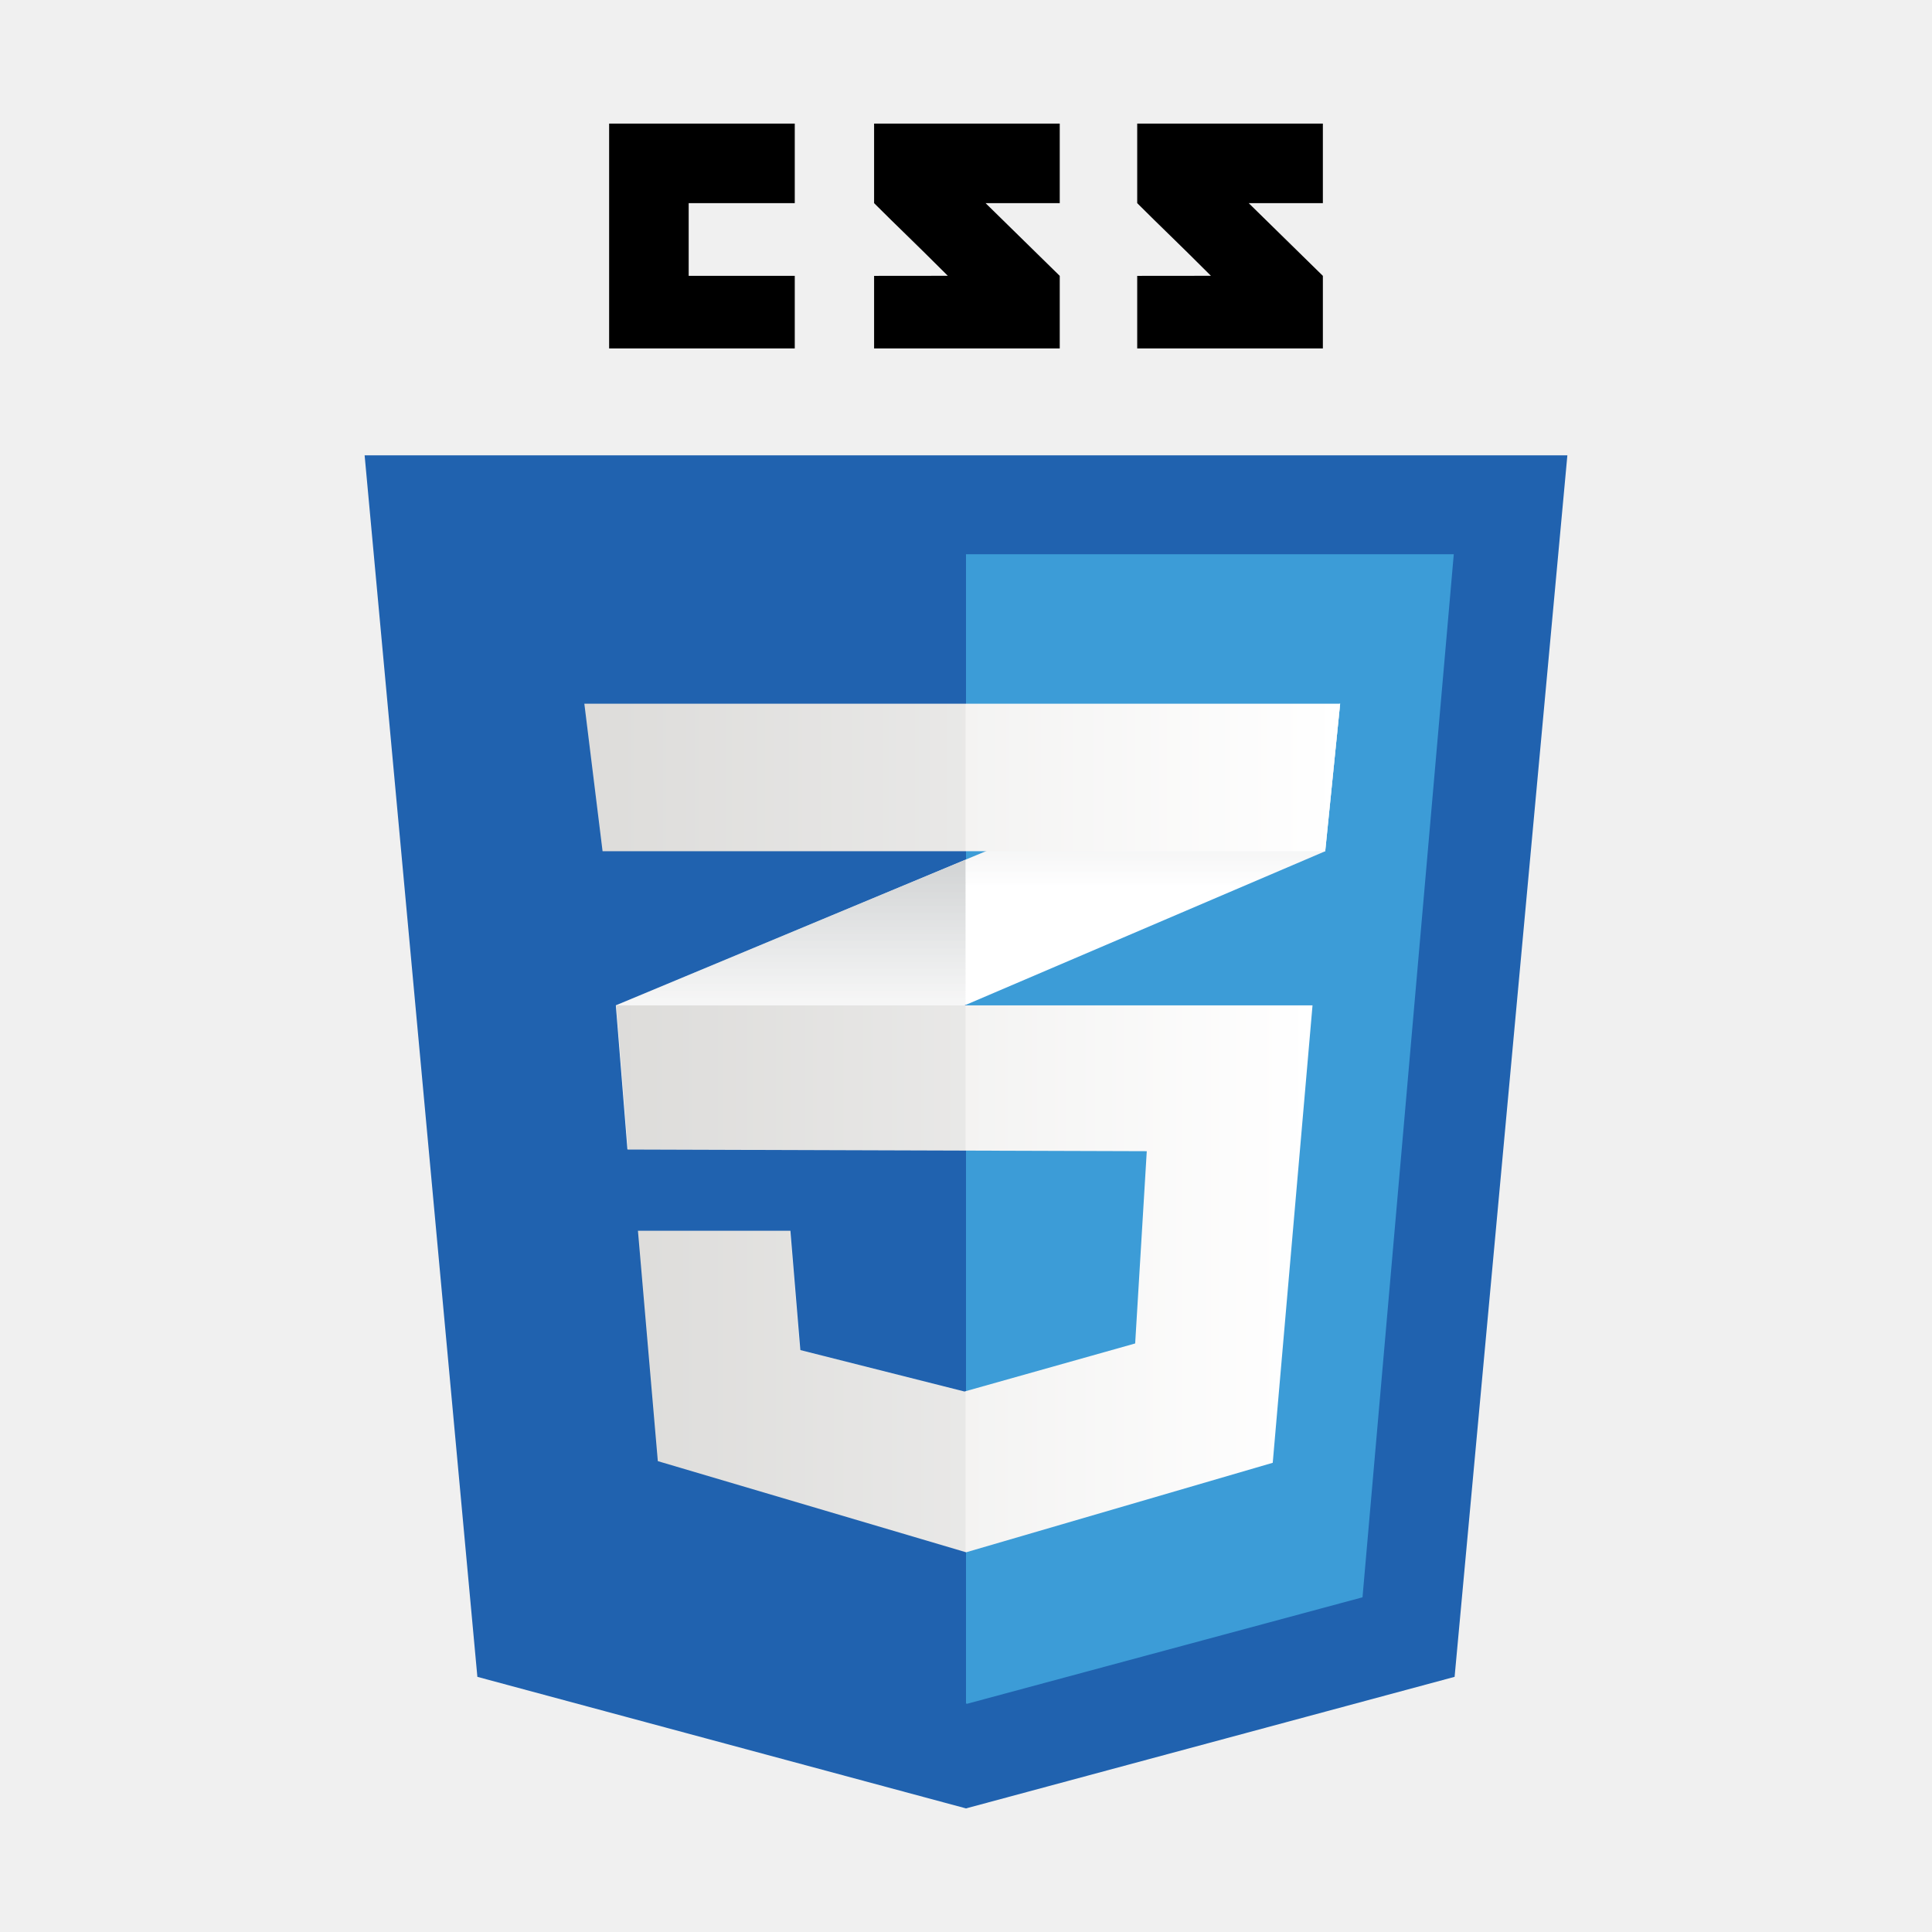
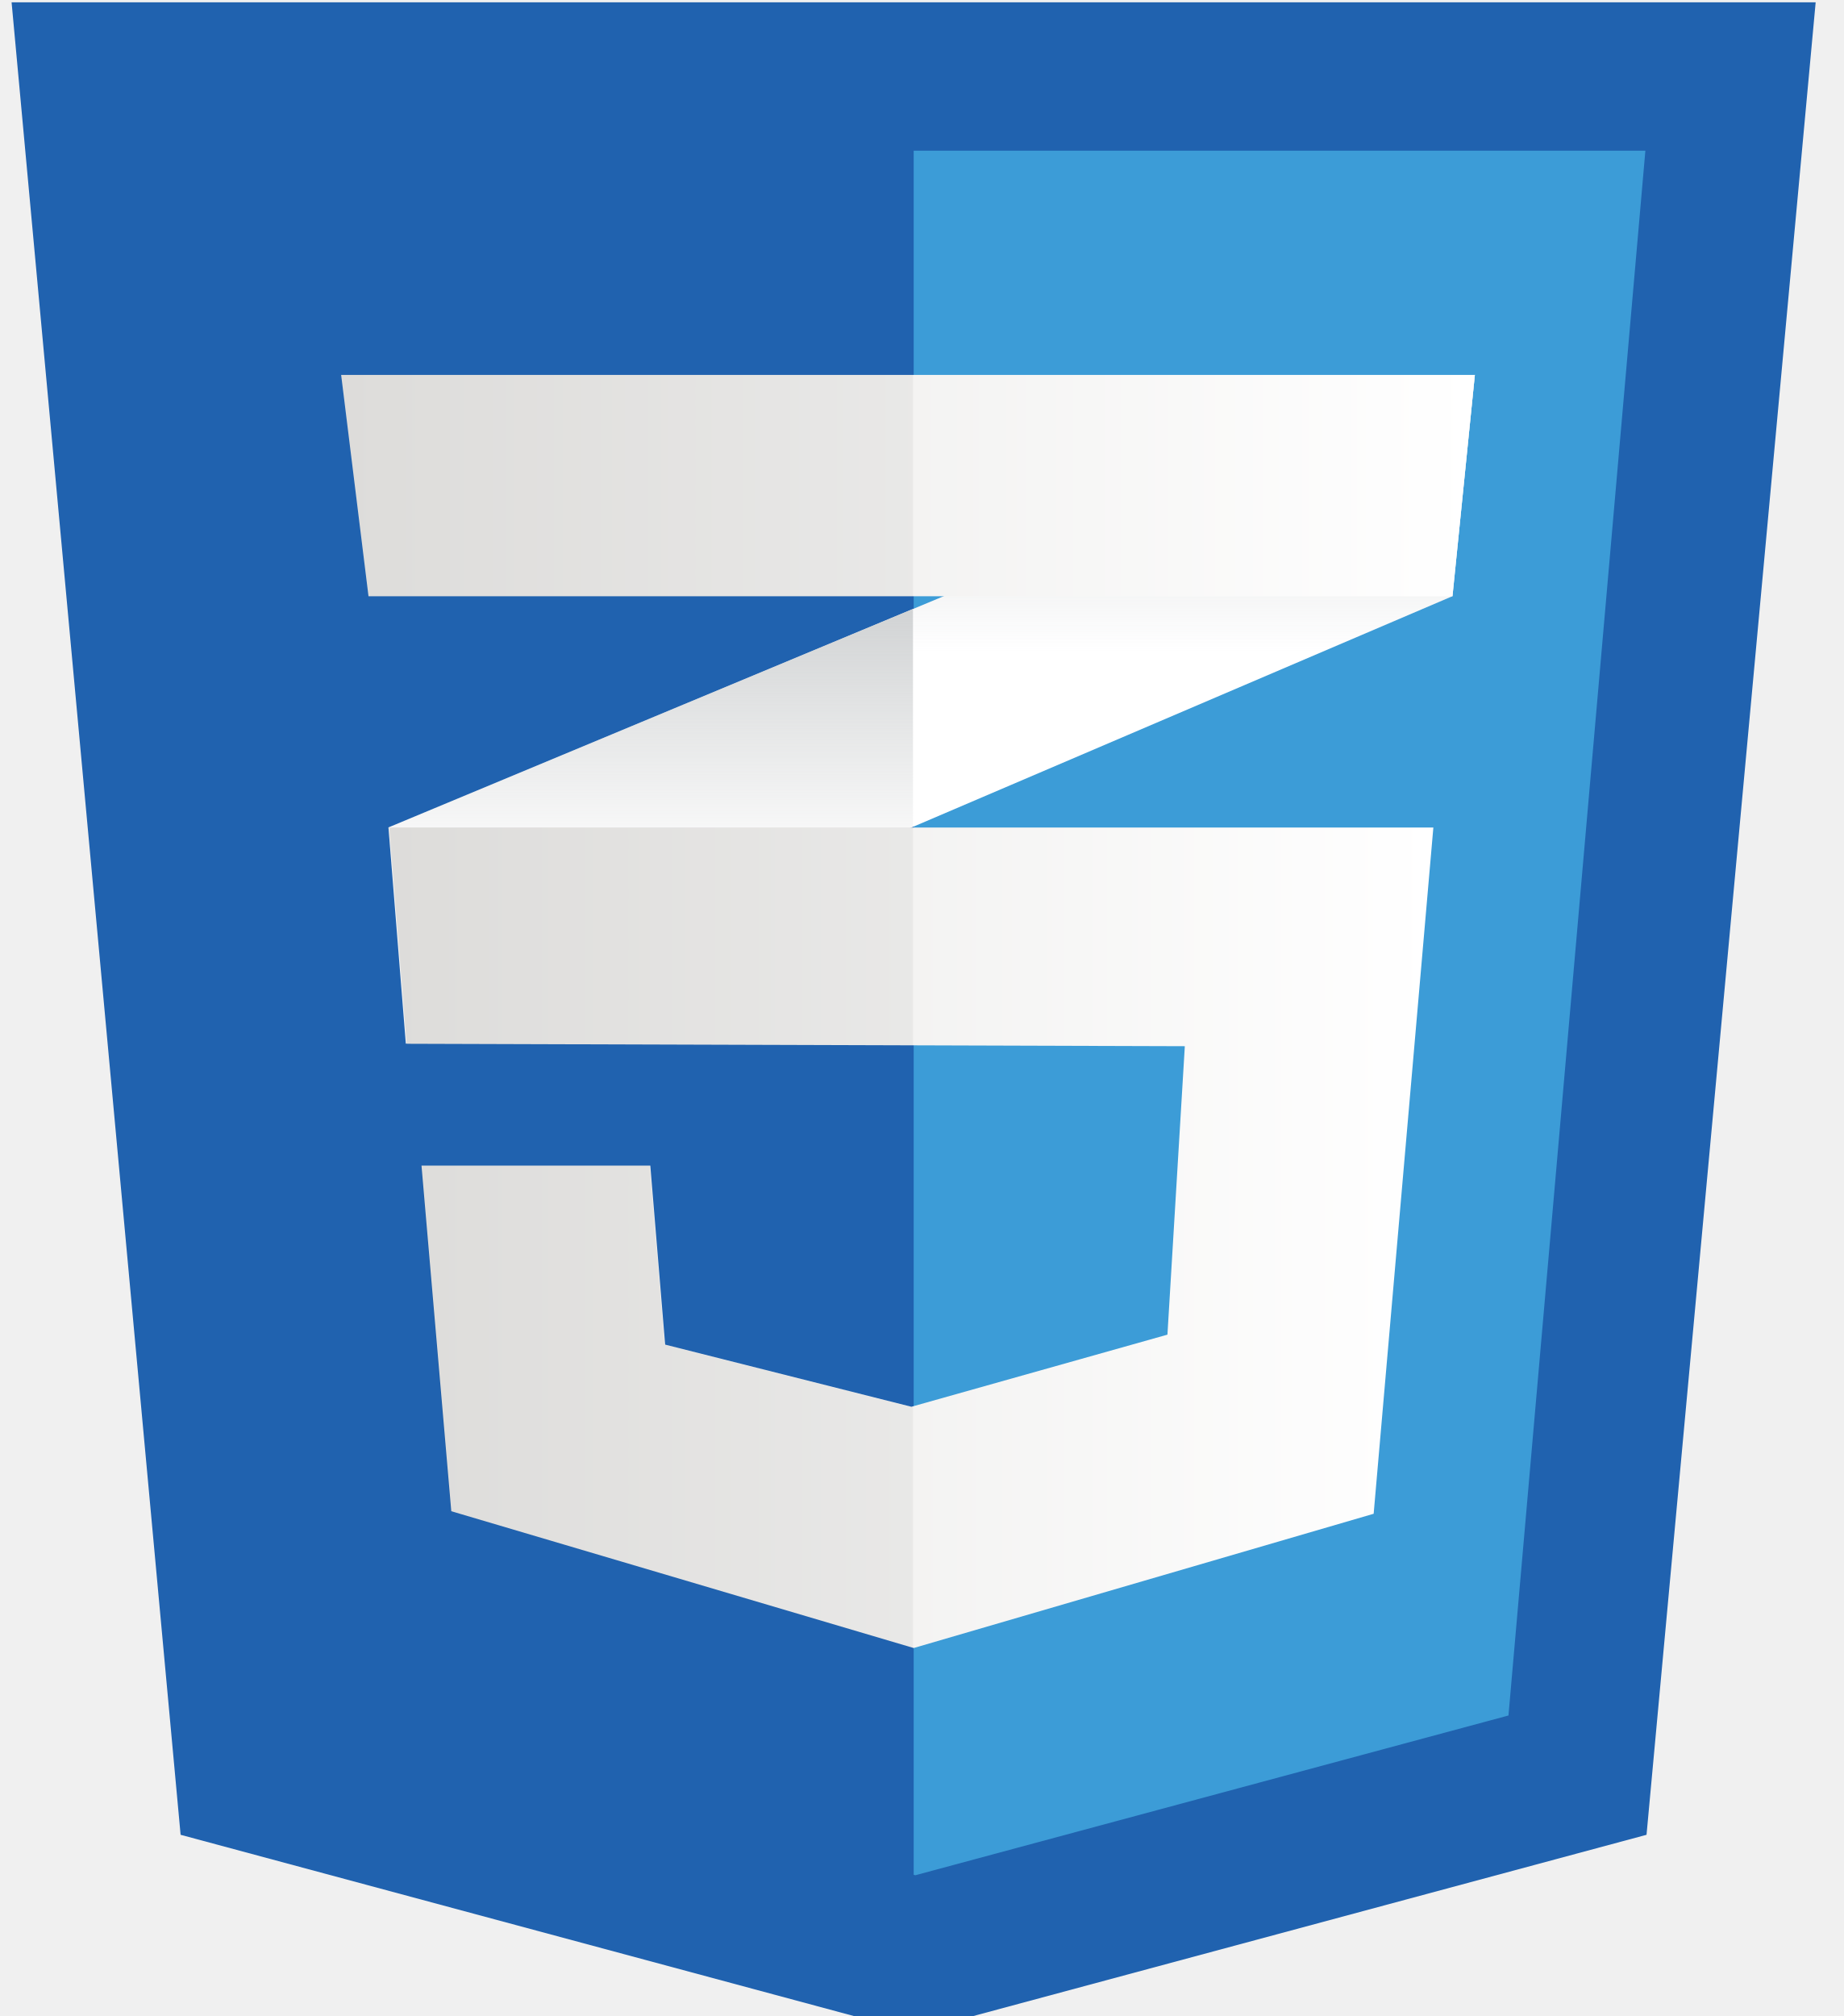
- <svg xmlns="http://www.w3.org/2000/svg" width="2500" height="2500" viewBox="0 0 538.584 538.583">
-   <path d="M0 0h538.584v538.583H0V0z" fill="none" />
-   <path d="M405.5 467.454L269.29 504.13l-136.212-36.676-31.432-340.525h335.29L405.5 467.454z" fill="#2062af" />
-   <path d="M269.289 154.511v320.367l.308.084 110.229-29.682 25.443-290.769h-135.98z" fill="#3c9cd7" />
-   <path d="M191.985 76.899V56.631h29.571V34.453h-51.749v62.684h51.749V76.899h-29.571zm82.766-20.268h20.674V34.453h-51.754v22.178c6.924 6.924 10.535 10.238 20.549 20.252-5.854 0-20.549.021-20.549.02v20.234h51.754V76.899l-20.674-20.268zm73.352 0h20.673V34.453H317.02v22.178c6.924 6.924 10.537 10.238 20.551 20.252-5.852 0-20.551.021-20.551.02v20.234h51.757V76.899l-20.674-20.268z" />
-   <path d="M269.168 239.656l-97.49 40.602 3.233 40.199 94.257-40.301 100.265-42.868 4.157-41.122-104.422 43.49z" fill="#fff" />
-   <linearGradient id="a" gradientUnits="userSpaceOnUse" x1="-825.508" y1="1338.301" x2="-825.508" y2="1419.102" gradientTransform="matrix(1 0 0 -1 1045.93 1658.759)">
-     <stop offset=".387" stop-color="#d1d3d4" stop-opacity="0" />
-     <stop offset="1" stop-color="#d1d3d4" />
+ <svg xmlns="http://www.w3.org/2000/svg" version="1.1" id="Layer_1" x="0px" y="0px" viewBox="0 0 1590.2 1738.9" style="enable-background:new 0 0 1590.2 1738.9;" xml:space="preserve">
+   <style type="text/css">
+ 	.st0{fill:none;}
+ 	.st1{fill:#2062AF;}
+ 	.st2{fill:#3C9CD7;}
+ 	.st3{fill:#FFFFFF;}
+ 	.st4{fill:url(#SVGID_1_);}
+ 	.st5{fill:url(#SVGID_2_);}
+ 	.st6{fill:url(#SVGID_3_);}
+ 	.st7{opacity:5.000000e-02;enable-background:new    ;}
+ 	.st8{fill:url(#SVGID_4_);}
+ </style>
+   <path class="st0" d="M-461.8-587.2h2500v2500h-2500V-587.2z" />
+   <path class="st1" d="M1420.4,1582.6l-632.3,170.2l-632.3-170.2L10,2h1556.3L1420.4,1582.6z" />
+   <path class="st2" d="M788.2,130v1487.1l1.4,0.4l511.7-137.8L1419.4,130L788.2,130L788.2,130z" />
+   <path class="st3" d="M787.6,525.3L335.1,713.7l15,186.6l437.5-187.1l465.4-199l19.3-190.9L787.6,525.3L787.6,525.3z" />
+   <linearGradient id="SVGID_1_" gradientUnits="userSpaceOnUse" x1="-842.479" y1="-478.049" x2="-842.479" y2="-558.85" gradientTransform="matrix(4.6418 0 0 4.6418 4471.957 3119.328)">
+     <stop offset="0.387" style="stop-color:#D1D3D4;stop-opacity:0" />
+     <stop offset="1" style="stop-color:#D1D3D4" />
  </linearGradient>
-   <path d="M171.677 280.258l3.233 40.199 94.257-40.301v-40.5l-97.49 40.602z" fill="url(#a)" />
-   <linearGradient id="b" gradientUnits="userSpaceOnUse" x1="-724.552" y1="1378.602" x2="-724.552" y2="1462.591" gradientTransform="matrix(1 0 0 -1 1045.93 1658.759)">
-     <stop offset=".387" stop-color="#d1d3d4" stop-opacity="0" />
-     <stop offset="1" stop-color="#d1d3d4" />
+   <path class="st4" d="M335.1,713.7l15,186.6l437.5-187.1v-188L335.1,713.7z" />
+   <linearGradient id="SVGID_2_" gradientUnits="userSpaceOnUse" x1="-741.522" y1="-518.35" x2="-741.522" y2="-602.339" gradientTransform="matrix(4.6418 0 0 4.6418 4471.957 3119.328)">
+     <stop offset="0.387" style="stop-color:#D1D3D4;stop-opacity:0" />
+     <stop offset="1" style="stop-color:#D1D3D4" />
  </linearGradient>
-   <path d="M373.59 196.167l-104.422 43.489v40.5l100.265-42.868 4.157-41.121z" fill="url(#b)" />
-   <linearGradient id="c" gradientUnits="userSpaceOnUse" x1="-874.103" y1="1302.263" x2="-680.039" y2="1302.263" gradientTransform="matrix(1 0 0 -1 1045.93 1658.759)">
-     <stop offset="0" stop-color="#e8e7e5" />
-     <stop offset="1" stop-color="#fff" />
+   <path class="st5" d="M1272.3,323.4L787.6,525.3v188l465.4-199L1272.3,323.4z" />
+   <linearGradient id="SVGID_3_" gradientUnits="userSpaceOnUse" x1="-891.074" y1="-442.011" x2="-697.009" y2="-442.011" gradientTransform="matrix(4.6418 0 0 4.6418 4471.957 3119.328)">
+     <stop offset="0" style="stop-color:#E8E7E5" />
+     <stop offset="1" style="stop-color:#FFFFFF" />
  </linearGradient>
-   <path d="M171.827 280.258l3.234 40.199 144.625.461-3.235 53.598-47.59 13.398-45.748-11.551-2.772-33.268h-42.508l5.545 64.225 85.945 25.412 85.479-24.951 11.09-127.523H171.827z" fill="url(#c)" />
-   <path d="M269.168 280.258h-97.49l3.233 40.199 94.257.301v-40.5zm0 107.528l-.462.129-45.742-11.551-2.772-33.268h-42.507l5.544 64.225 85.939 25.412v-44.947z" opacity=".05" />
-   <linearGradient id="d" gradientUnits="userSpaceOnUse" x1="-883.032" y1="1442.031" x2="-672.341" y2="1442.031" gradientTransform="matrix(1 0 0 -1 1045.93 1658.759)">
-     <stop offset="0" stop-color="#e8e7e5" />
-     <stop offset="1" stop-color="#fff" />
+   <path class="st6" d="M335.8,713.7l15,186.6l671.3,2.1l-15,248.8l-220.9,62.2l-212.4-53.6L561,1005.4H363.6l25.7,298.1l398.9,118  l396.8-115.8l51.5-591.9H335.8z" />
+   <path class="st7" d="M787.6,713.7H335.1l15,186.6l437.5,1.4L787.6,713.7L787.6,713.7z M787.6,1212.8l-2.1,0.6l-212.3-53.6  l-12.9-154.4H363l25.7,298.1l398.9,118V1212.8z" />
+   <linearGradient id="SVGID_4_" gradientUnits="userSpaceOnUse" x1="-900.003" y1="-581.778" x2="-689.311" y2="-581.778" gradientTransform="matrix(4.6418 0 0 4.6418 4471.957 3119.328)">
+     <stop offset="0" style="stop-color:#E8E7E5" />
+     <stop offset="1" style="stop-color:#FFFFFF" />
  </linearGradient>
-   <path d="M162.898 196.167H373.59l-4.157 41.122H167.98l-5.082-41.122z" fill="url(#d)" />
-   <path d="M269.168 196.167h-106.27l5.082 41.122h101.188v-41.122z" opacity=".05" />
+   <path class="st8" d="M294.3,323.4h978L1253,514.3H317.9L294.3,323.4L294.3,323.4z" />
+   <path class="st7" d="M787.6,323.4H294.3l23.6,190.9h469.7L787.6,323.4L787.6,323.4z" />
</svg>
